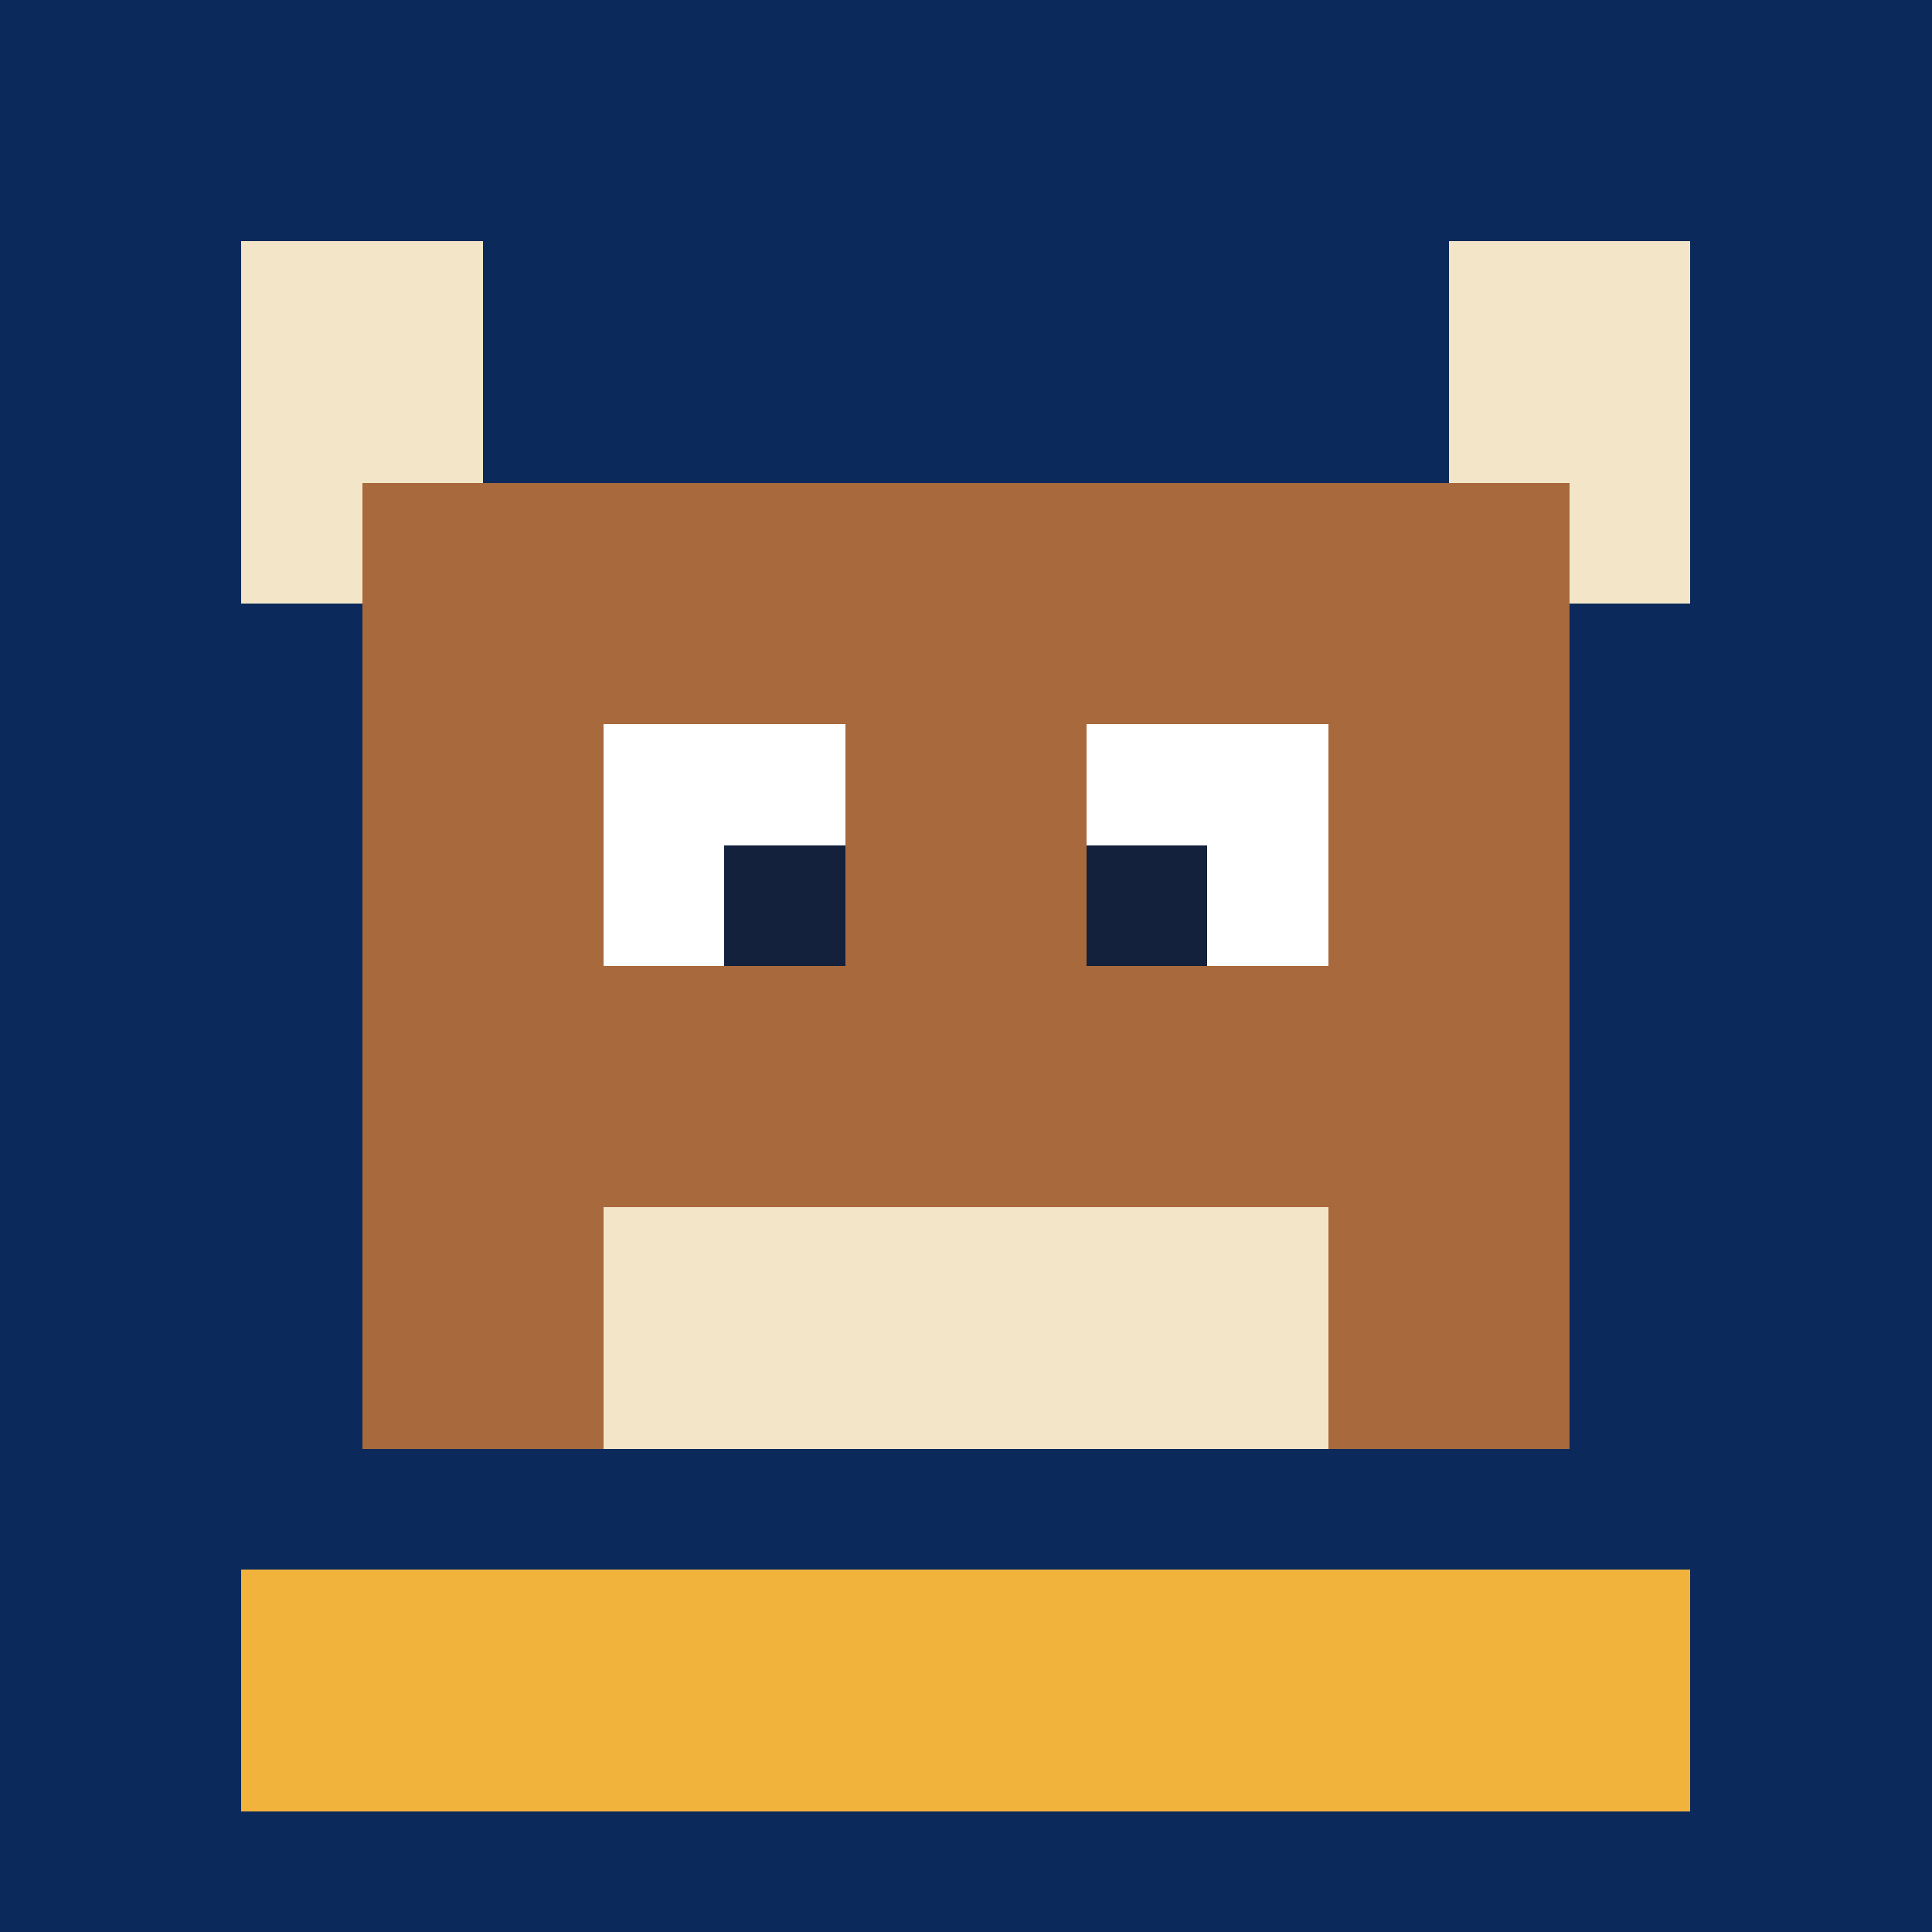
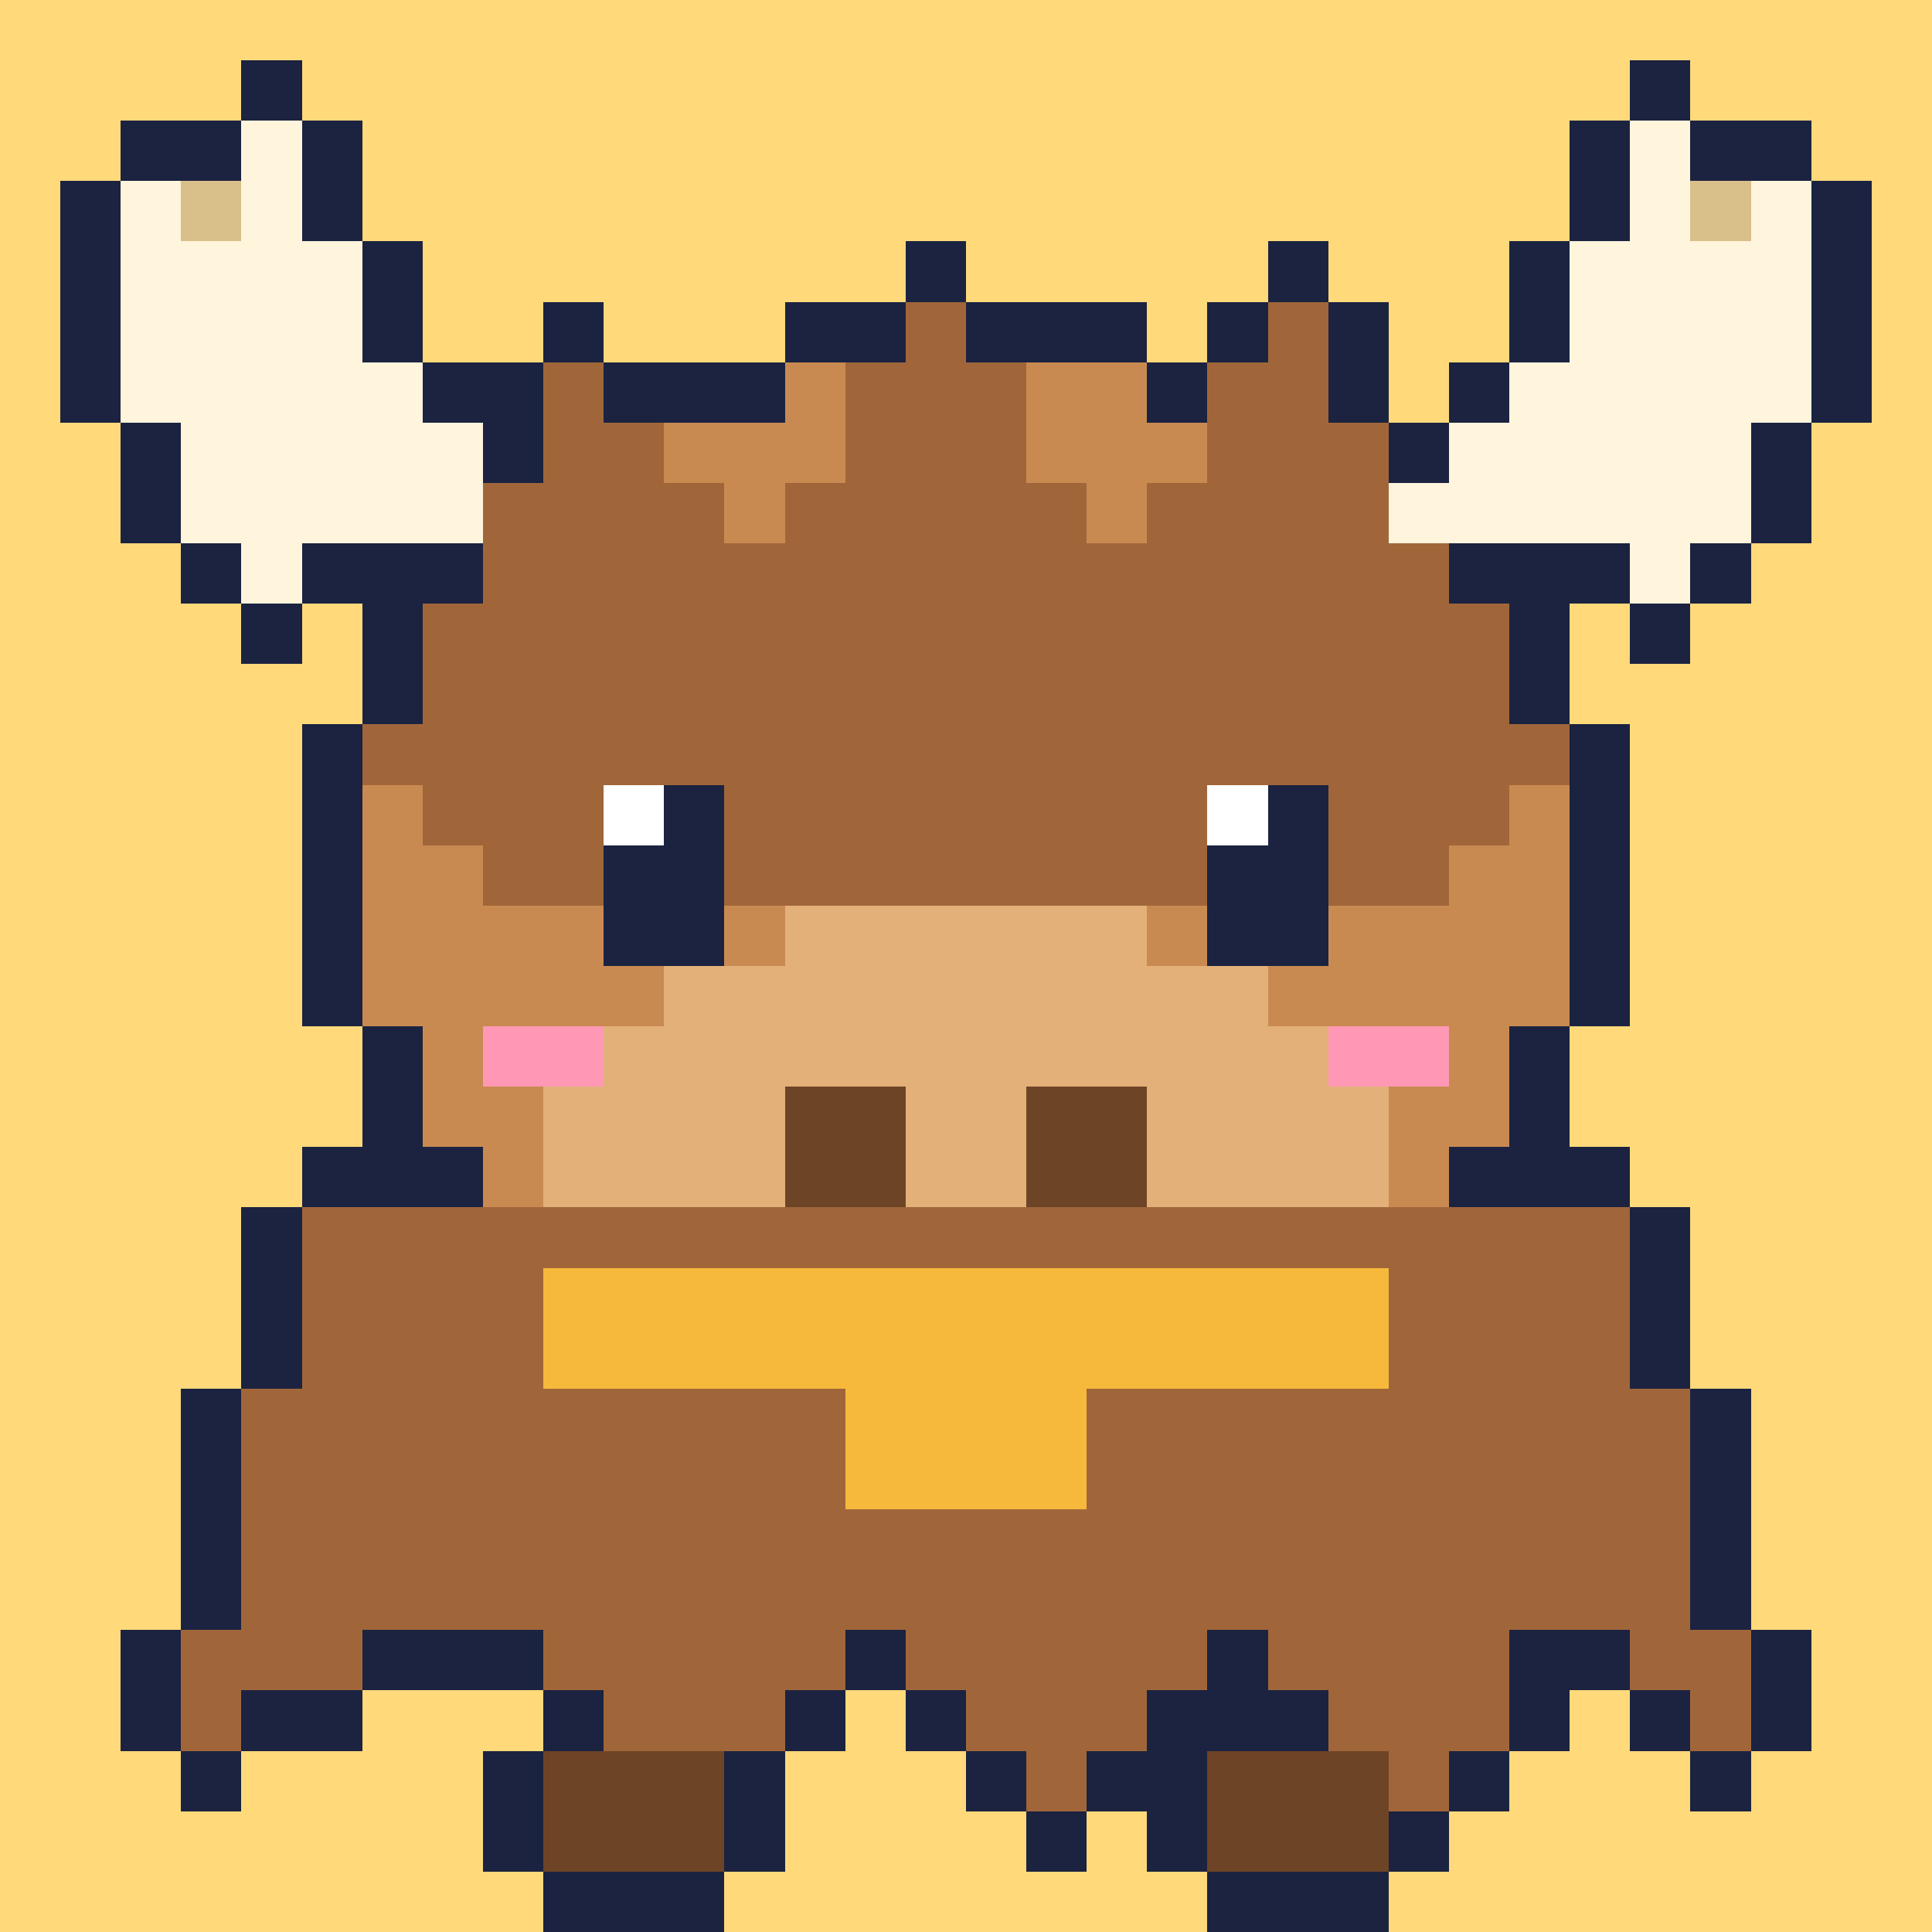
- <svg xmlns="http://www.w3.org/2000/svg" viewBox="0 0 16 16" shape-rendering="crispEdges">
-   <rect width="16" height="16" fill="#0b2a5b" />
-   <rect x="2" y="2" width="2" height="3" fill="#f3e6c8" />
-   <rect x="12" y="2" width="2" height="3" fill="#f3e6c8" />
-   <rect x="3" y="4" width="10" height="8" fill="#a8693c" />
-   <rect x="5" y="6" width="2" height="2" fill="#fff" />
-   <rect x="9" y="6" width="2" height="2" fill="#fff" />
-   <rect x="6" y="7" width="1" height="1" fill="#14213d" />
-   <rect x="9" y="7" width="1" height="1" fill="#14213d" />
-   <rect x="5" y="10" width="6" height="2" fill="#f3e6c8" />
-   <rect x="2" y="13" width="12" height="2" fill="#f2b33d" />
+ <svg xmlns="http://www.w3.org/2000/svg" viewBox="0 0 32 32" shape-rendering="crispEdges">
+   <rect width="32" height="32" fill="#ffd97a" />
+   <rect x="4" y="1" width="1" height="1" fill="#1b2340" />
+   <rect x="27" y="1" width="1" height="1" fill="#1b2340" />
+   <rect x="2" y="2" width="1" height="1" fill="#1b2340" />
+   <rect x="3" y="2" width="1" height="1" fill="#1b2340" />
+   <rect x="4" y="2" width="1" height="1" fill="#fff4dc" />
+   <rect x="5" y="2" width="1" height="1" fill="#1b2340" />
+   <rect x="26" y="2" width="1" height="1" fill="#1b2340" />
+   <rect x="27" y="2" width="1" height="1" fill="#fff4dc" />
+   <rect x="28" y="2" width="1" height="1" fill="#1b2340" />
+   <rect x="29" y="2" width="1" height="1" fill="#1b2340" />
+   <rect x="1" y="3" width="1" height="1" fill="#1b2340" />
+   <rect x="2" y="3" width="1" height="1" fill="#fff4dc" />
+   <rect x="3" y="3" width="1" height="1" fill="#d9bf8a" />
+   <rect x="4" y="3" width="1" height="1" fill="#fff4dc" />
+   <rect x="5" y="3" width="1" height="1" fill="#1b2340" />
+   <rect x="26" y="3" width="1" height="1" fill="#1b2340" />
+   <rect x="27" y="3" width="1" height="1" fill="#fff4dc" />
+   <rect x="28" y="3" width="1" height="1" fill="#d9bf8a" />
+   <rect x="29" y="3" width="1" height="1" fill="#fff4dc" />
+   <rect x="30" y="3" width="1" height="1" fill="#1b2340" />
+   <rect x="1" y="4" width="1" height="1" fill="#1b2340" />
+   <rect x="2" y="4" width="1" height="1" fill="#fff4dc" />
+   <rect x="3" y="4" width="1" height="1" fill="#fff4dc" />
+   <rect x="4" y="4" width="1" height="1" fill="#fff4dc" />
+   <rect x="5" y="4" width="1" height="1" fill="#fff4dc" />
+   <rect x="6" y="4" width="1" height="1" fill="#1b2340" />
+   <rect x="15" y="4" width="1" height="1" fill="#1b2340" />
+   <rect x="21" y="4" width="1" height="1" fill="#1b2340" />
+   <rect x="25" y="4" width="1" height="1" fill="#1b2340" />
+   <rect x="26" y="4" width="1" height="1" fill="#fff4dc" />
+   <rect x="27" y="4" width="1" height="1" fill="#fff4dc" />
+   <rect x="28" y="4" width="1" height="1" fill="#fff4dc" />
+   <rect x="29" y="4" width="1" height="1" fill="#fff4dc" />
+   <rect x="30" y="4" width="1" height="1" fill="#1b2340" />
+   <rect x="1" y="5" width="1" height="1" fill="#1b2340" />
+   <rect x="2" y="5" width="1" height="1" fill="#fff4dc" />
+   <rect x="3" y="5" width="1" height="1" fill="#fff4dc" />
+   <rect x="4" y="5" width="1" height="1" fill="#fff4dc" />
+   <rect x="5" y="5" width="1" height="1" fill="#fff4dc" />
+   <rect x="6" y="5" width="1" height="1" fill="#1b2340" />
+   <rect x="9" y="5" width="1" height="1" fill="#1b2340" />
+   <rect x="13" y="5" width="1" height="1" fill="#1b2340" />
+   <rect x="14" y="5" width="1" height="1" fill="#1b2340" />
+   <rect x="15" y="5" width="1" height="1" fill="#a0663a" />
+   <rect x="16" y="5" width="1" height="1" fill="#1b2340" />
+   <rect x="17" y="5" width="1" height="1" fill="#1b2340" />
+   <rect x="18" y="5" width="1" height="1" fill="#1b2340" />
+   <rect x="20" y="5" width="1" height="1" fill="#1b2340" />
+   <rect x="21" y="5" width="1" height="1" fill="#a0663a" />
+   <rect x="22" y="5" width="1" height="1" fill="#1b2340" />
+   <rect x="25" y="5" width="1" height="1" fill="#1b2340" />
+   <rect x="26" y="5" width="1" height="1" fill="#fff4dc" />
+   <rect x="27" y="5" width="1" height="1" fill="#fff4dc" />
+   <rect x="28" y="5" width="1" height="1" fill="#fff4dc" />
+   <rect x="29" y="5" width="1" height="1" fill="#fff4dc" />
+   <rect x="30" y="5" width="1" height="1" fill="#1b2340" />
+   <rect x="1" y="6" width="1" height="1" fill="#1b2340" />
+   <rect x="2" y="6" width="1" height="1" fill="#fff4dc" />
+   <rect x="3" y="6" width="1" height="1" fill="#fff4dc" />
+   <rect x="4" y="6" width="1" height="1" fill="#fff4dc" />
+   <rect x="5" y="6" width="1" height="1" fill="#fff4dc" />
+   <rect x="6" y="6" width="1" height="1" fill="#fff4dc" />
+   <rect x="7" y="6" width="1" height="1" fill="#1b2340" />
+   <rect x="8" y="6" width="1" height="1" fill="#1b2340" />
+   <rect x="9" y="6" width="1" height="1" fill="#a0663a" />
+   <rect x="10" y="6" width="1" height="1" fill="#1b2340" />
+   <rect x="11" y="6" width="1" height="1" fill="#1b2340" />
+   <rect x="12" y="6" width="1" height="1" fill="#1b2340" />
+   <rect x="13" y="6" width="1" height="1" fill="#c98a52" />
+   <rect x="14" y="6" width="1" height="1" fill="#a0663a" />
+   <rect x="15" y="6" width="1" height="1" fill="#a0663a" />
+   <rect x="16" y="6" width="1" height="1" fill="#a0663a" />
+   <rect x="17" y="6" width="1" height="1" fill="#c98a52" />
+   <rect x="18" y="6" width="1" height="1" fill="#c98a52" />
+   <rect x="19" y="6" width="1" height="1" fill="#1b2340" />
+   <rect x="20" y="6" width="1" height="1" fill="#a0663a" />
+   <rect x="21" y="6" width="1" height="1" fill="#a0663a" />
+   <rect x="22" y="6" width="1" height="1" fill="#1b2340" />
+   <rect x="24" y="6" width="1" height="1" fill="#1b2340" />
+   <rect x="25" y="6" width="1" height="1" fill="#fff4dc" />
+   <rect x="26" y="6" width="1" height="1" fill="#fff4dc" />
+   <rect x="27" y="6" width="1" height="1" fill="#fff4dc" />
+   <rect x="28" y="6" width="1" height="1" fill="#fff4dc" />
+   <rect x="29" y="6" width="1" height="1" fill="#fff4dc" />
+   <rect x="30" y="6" width="1" height="1" fill="#1b2340" />
+   <rect x="2" y="7" width="1" height="1" fill="#1b2340" />
+   <rect x="3" y="7" width="1" height="1" fill="#fff4dc" />
+   <rect x="4" y="7" width="1" height="1" fill="#fff4dc" />
+   <rect x="5" y="7" width="1" height="1" fill="#fff4dc" />
+   <rect x="6" y="7" width="1" height="1" fill="#fff4dc" />
+   <rect x="7" y="7" width="1" height="1" fill="#fff4dc" />
+   <rect x="8" y="7" width="1" height="1" fill="#1b2340" />
+   <rect x="9" y="7" width="1" height="1" fill="#a0663a" />
+   <rect x="10" y="7" width="1" height="1" fill="#a0663a" />
+   <rect x="11" y="7" width="1" height="1" fill="#c98a52" />
+   <rect x="12" y="7" width="1" height="1" fill="#c98a52" />
+   <rect x="13" y="7" width="1" height="1" fill="#c98a52" />
+   <rect x="14" y="7" width="1" height="1" fill="#a0663a" />
+   <rect x="15" y="7" width="1" height="1" fill="#a0663a" />
+   <rect x="16" y="7" width="1" height="1" fill="#a0663a" />
+   <rect x="17" y="7" width="1" height="1" fill="#c98a52" />
+   <rect x="18" y="7" width="1" height="1" fill="#c98a52" />
+   <rect x="19" y="7" width="1" height="1" fill="#c98a52" />
+   <rect x="20" y="7" width="1" height="1" fill="#a0663a" />
+   <rect x="21" y="7" width="1" height="1" fill="#a0663a" />
+   <rect x="22" y="7" width="1" height="1" fill="#a0663a" />
+   <rect x="23" y="7" width="1" height="1" fill="#1b2340" />
+   <rect x="24" y="7" width="1" height="1" fill="#fff4dc" />
+   <rect x="25" y="7" width="1" height="1" fill="#fff4dc" />
+   <rect x="26" y="7" width="1" height="1" fill="#fff4dc" />
+   <rect x="27" y="7" width="1" height="1" fill="#fff4dc" />
+   <rect x="28" y="7" width="1" height="1" fill="#fff4dc" />
+   <rect x="29" y="7" width="1" height="1" fill="#1b2340" />
+   <rect x="2" y="8" width="1" height="1" fill="#1b2340" />
+   <rect x="3" y="8" width="1" height="1" fill="#fff4dc" />
+   <rect x="4" y="8" width="1" height="1" fill="#fff4dc" />
+   <rect x="5" y="8" width="1" height="1" fill="#fff4dc" />
+   <rect x="6" y="8" width="1" height="1" fill="#fff4dc" />
+   <rect x="7" y="8" width="1" height="1" fill="#fff4dc" />
+   <rect x="8" y="8" width="1" height="1" fill="#a0663a" />
+   <rect x="9" y="8" width="1" height="1" fill="#a0663a" />
+   <rect x="10" y="8" width="1" height="1" fill="#a0663a" />
+   <rect x="11" y="8" width="1" height="1" fill="#a0663a" />
+   <rect x="12" y="8" width="1" height="1" fill="#c98a52" />
+   <rect x="13" y="8" width="1" height="1" fill="#a0663a" />
+   <rect x="14" y="8" width="1" height="1" fill="#a0663a" />
+   <rect x="15" y="8" width="1" height="1" fill="#a0663a" />
+   <rect x="16" y="8" width="1" height="1" fill="#a0663a" />
+   <rect x="17" y="8" width="1" height="1" fill="#a0663a" />
+   <rect x="18" y="8" width="1" height="1" fill="#c98a52" />
+   <rect x="19" y="8" width="1" height="1" fill="#a0663a" />
+   <rect x="20" y="8" width="1" height="1" fill="#a0663a" />
+   <rect x="21" y="8" width="1" height="1" fill="#a0663a" />
+   <rect x="22" y="8" width="1" height="1" fill="#a0663a" />
+   <rect x="23" y="8" width="1" height="1" fill="#fff4dc" />
+   <rect x="24" y="8" width="1" height="1" fill="#fff4dc" />
+   <rect x="25" y="8" width="1" height="1" fill="#fff4dc" />
+   <rect x="26" y="8" width="1" height="1" fill="#fff4dc" />
+   <rect x="27" y="8" width="1" height="1" fill="#fff4dc" />
+   <rect x="28" y="8" width="1" height="1" fill="#fff4dc" />
+   <rect x="29" y="8" width="1" height="1" fill="#1b2340" />
+   <rect x="3" y="9" width="1" height="1" fill="#1b2340" />
+   <rect x="4" y="9" width="1" height="1" fill="#fff4dc" />
+   <rect x="5" y="9" width="1" height="1" fill="#1b2340" />
+   <rect x="6" y="9" width="1" height="1" fill="#1b2340" />
+   <rect x="7" y="9" width="1" height="1" fill="#1b2340" />
+   <rect x="8" y="9" width="1" height="1" fill="#a0663a" />
+   <rect x="9" y="9" width="1" height="1" fill="#a0663a" />
+   <rect x="10" y="9" width="1" height="1" fill="#a0663a" />
+   <rect x="11" y="9" width="1" height="1" fill="#a0663a" />
+   <rect x="12" y="9" width="1" height="1" fill="#a0663a" />
+   <rect x="13" y="9" width="1" height="1" fill="#a0663a" />
+   <rect x="14" y="9" width="1" height="1" fill="#a0663a" />
+   <rect x="15" y="9" width="1" height="1" fill="#a0663a" />
+   <rect x="16" y="9" width="1" height="1" fill="#a0663a" />
+   <rect x="17" y="9" width="1" height="1" fill="#a0663a" />
+   <rect x="18" y="9" width="1" height="1" fill="#a0663a" />
+   <rect x="19" y="9" width="1" height="1" fill="#a0663a" />
+   <rect x="20" y="9" width="1" height="1" fill="#a0663a" />
+   <rect x="21" y="9" width="1" height="1" fill="#a0663a" />
+   <rect x="22" y="9" width="1" height="1" fill="#a0663a" />
+   <rect x="23" y="9" width="1" height="1" fill="#a0663a" />
+   <rect x="24" y="9" width="1" height="1" fill="#1b2340" />
+   <rect x="25" y="9" width="1" height="1" fill="#1b2340" />
+   <rect x="26" y="9" width="1" height="1" fill="#1b2340" />
+   <rect x="27" y="9" width="1" height="1" fill="#fff4dc" />
+   <rect x="28" y="9" width="1" height="1" fill="#1b2340" />
+   <rect x="4" y="10" width="1" height="1" fill="#1b2340" />
+   <rect x="6" y="10" width="1" height="1" fill="#1b2340" />
+   <rect x="7" y="10" width="1" height="1" fill="#a0663a" />
+   <rect x="8" y="10" width="1" height="1" fill="#a0663a" />
+   <rect x="9" y="10" width="1" height="1" fill="#a0663a" />
+   <rect x="10" y="10" width="1" height="1" fill="#a0663a" />
+   <rect x="11" y="10" width="1" height="1" fill="#a0663a" />
+   <rect x="12" y="10" width="1" height="1" fill="#a0663a" />
+   <rect x="13" y="10" width="1" height="1" fill="#a0663a" />
+   <rect x="14" y="10" width="1" height="1" fill="#a0663a" />
+   <rect x="15" y="10" width="1" height="1" fill="#a0663a" />
+   <rect x="16" y="10" width="1" height="1" fill="#a0663a" />
+   <rect x="17" y="10" width="1" height="1" fill="#a0663a" />
+   <rect x="18" y="10" width="1" height="1" fill="#a0663a" />
+   <rect x="19" y="10" width="1" height="1" fill="#a0663a" />
+   <rect x="20" y="10" width="1" height="1" fill="#a0663a" />
+   <rect x="21" y="10" width="1" height="1" fill="#a0663a" />
+   <rect x="22" y="10" width="1" height="1" fill="#a0663a" />
+   <rect x="23" y="10" width="1" height="1" fill="#a0663a" />
+   <rect x="24" y="10" width="1" height="1" fill="#a0663a" />
+   <rect x="25" y="10" width="1" height="1" fill="#1b2340" />
+   <rect x="27" y="10" width="1" height="1" fill="#1b2340" />
+   <rect x="6" y="11" width="1" height="1" fill="#1b2340" />
+   <rect x="7" y="11" width="1" height="1" fill="#a0663a" />
+   <rect x="8" y="11" width="1" height="1" fill="#a0663a" />
+   <rect x="9" y="11" width="1" height="1" fill="#a0663a" />
+   <rect x="10" y="11" width="1" height="1" fill="#a0663a" />
+   <rect x="11" y="11" width="1" height="1" fill="#a0663a" />
+   <rect x="12" y="11" width="1" height="1" fill="#a0663a" />
+   <rect x="13" y="11" width="1" height="1" fill="#a0663a" />
+   <rect x="14" y="11" width="1" height="1" fill="#a0663a" />
+   <rect x="15" y="11" width="1" height="1" fill="#a0663a" />
+   <rect x="16" y="11" width="1" height="1" fill="#a0663a" />
+   <rect x="17" y="11" width="1" height="1" fill="#a0663a" />
+   <rect x="18" y="11" width="1" height="1" fill="#a0663a" />
+   <rect x="19" y="11" width="1" height="1" fill="#a0663a" />
+   <rect x="20" y="11" width="1" height="1" fill="#a0663a" />
+   <rect x="21" y="11" width="1" height="1" fill="#a0663a" />
+   <rect x="22" y="11" width="1" height="1" fill="#a0663a" />
+   <rect x="23" y="11" width="1" height="1" fill="#a0663a" />
+   <rect x="24" y="11" width="1" height="1" fill="#a0663a" />
+   <rect x="25" y="11" width="1" height="1" fill="#1b2340" />
+   <rect x="5" y="12" width="1" height="1" fill="#1b2340" />
+   <rect x="6" y="12" width="1" height="1" fill="#a0663a" />
+   <rect x="7" y="12" width="1" height="1" fill="#a0663a" />
+   <rect x="8" y="12" width="1" height="1" fill="#a0663a" />
+   <rect x="9" y="12" width="1" height="1" fill="#a0663a" />
+   <rect x="10" y="12" width="1" height="1" fill="#a0663a" />
+   <rect x="11" y="12" width="1" height="1" fill="#a0663a" />
+   <rect x="12" y="12" width="1" height="1" fill="#a0663a" />
+   <rect x="13" y="12" width="1" height="1" fill="#a0663a" />
+   <rect x="14" y="12" width="1" height="1" fill="#a0663a" />
+   <rect x="15" y="12" width="1" height="1" fill="#a0663a" />
+   <rect x="16" y="12" width="1" height="1" fill="#a0663a" />
+   <rect x="17" y="12" width="1" height="1" fill="#a0663a" />
+   <rect x="18" y="12" width="1" height="1" fill="#a0663a" />
+   <rect x="19" y="12" width="1" height="1" fill="#a0663a" />
+   <rect x="20" y="12" width="1" height="1" fill="#a0663a" />
+   <rect x="21" y="12" width="1" height="1" fill="#a0663a" />
+   <rect x="22" y="12" width="1" height="1" fill="#a0663a" />
+   <rect x="23" y="12" width="1" height="1" fill="#a0663a" />
+   <rect x="24" y="12" width="1" height="1" fill="#a0663a" />
+   <rect x="25" y="12" width="1" height="1" fill="#a0663a" />
+   <rect x="26" y="12" width="1" height="1" fill="#1b2340" />
+   <rect x="5" y="13" width="1" height="1" fill="#1b2340" />
+   <rect x="6" y="13" width="1" height="1" fill="#c98a52" />
+   <rect x="7" y="13" width="1" height="1" fill="#a0663a" />
+   <rect x="8" y="13" width="1" height="1" fill="#a0663a" />
+   <rect x="9" y="13" width="1" height="1" fill="#a0663a" />
+   <rect x="10" y="13" width="1" height="1" fill="#ffffff" />
+   <rect x="11" y="13" width="1" height="1" fill="#1b2340" />
+   <rect x="12" y="13" width="1" height="1" fill="#a0663a" />
+   <rect x="13" y="13" width="1" height="1" fill="#a0663a" />
+   <rect x="14" y="13" width="1" height="1" fill="#a0663a" />
+   <rect x="15" y="13" width="1" height="1" fill="#a0663a" />
+   <rect x="16" y="13" width="1" height="1" fill="#a0663a" />
+   <rect x="17" y="13" width="1" height="1" fill="#a0663a" />
+   <rect x="18" y="13" width="1" height="1" fill="#a0663a" />
+   <rect x="19" y="13" width="1" height="1" fill="#a0663a" />
+   <rect x="20" y="13" width="1" height="1" fill="#ffffff" />
+   <rect x="21" y="13" width="1" height="1" fill="#1b2340" />
+   <rect x="22" y="13" width="1" height="1" fill="#a0663a" />
+   <rect x="23" y="13" width="1" height="1" fill="#a0663a" />
+   <rect x="24" y="13" width="1" height="1" fill="#a0663a" />
+   <rect x="25" y="13" width="1" height="1" fill="#c98a52" />
+   <rect x="26" y="13" width="1" height="1" fill="#1b2340" />
+   <rect x="5" y="14" width="1" height="1" fill="#1b2340" />
+   <rect x="6" y="14" width="1" height="1" fill="#c98a52" />
+   <rect x="7" y="14" width="1" height="1" fill="#c98a52" />
+   <rect x="8" y="14" width="1" height="1" fill="#a0663a" />
+   <rect x="9" y="14" width="1" height="1" fill="#a0663a" />
+   <rect x="10" y="14" width="1" height="1" fill="#1b2340" />
+   <rect x="11" y="14" width="1" height="1" fill="#1b2340" />
+   <rect x="12" y="14" width="1" height="1" fill="#a0663a" />
+   <rect x="13" y="14" width="1" height="1" fill="#a0663a" />
+   <rect x="14" y="14" width="1" height="1" fill="#a0663a" />
+   <rect x="15" y="14" width="1" height="1" fill="#a0663a" />
+   <rect x="16" y="14" width="1" height="1" fill="#a0663a" />
+   <rect x="17" y="14" width="1" height="1" fill="#a0663a" />
+   <rect x="18" y="14" width="1" height="1" fill="#a0663a" />
+   <rect x="19" y="14" width="1" height="1" fill="#a0663a" />
+   <rect x="20" y="14" width="1" height="1" fill="#1b2340" />
+   <rect x="21" y="14" width="1" height="1" fill="#1b2340" />
+   <rect x="22" y="14" width="1" height="1" fill="#a0663a" />
+   <rect x="23" y="14" width="1" height="1" fill="#a0663a" />
+   <rect x="24" y="14" width="1" height="1" fill="#c98a52" />
+   <rect x="25" y="14" width="1" height="1" fill="#c98a52" />
+   <rect x="26" y="14" width="1" height="1" fill="#1b2340" />
+   <rect x="5" y="15" width="1" height="1" fill="#1b2340" />
+   <rect x="6" y="15" width="1" height="1" fill="#c98a52" />
+   <rect x="7" y="15" width="1" height="1" fill="#c98a52" />
+   <rect x="8" y="15" width="1" height="1" fill="#c98a52" />
+   <rect x="9" y="15" width="1" height="1" fill="#c98a52" />
+   <rect x="10" y="15" width="1" height="1" fill="#1b2340" />
+   <rect x="11" y="15" width="1" height="1" fill="#1b2340" />
+   <rect x="12" y="15" width="1" height="1" fill="#c98a52" />
+   <rect x="13" y="15" width="1" height="1" fill="#e3b07a" />
+   <rect x="14" y="15" width="1" height="1" fill="#e3b07a" />
+   <rect x="15" y="15" width="1" height="1" fill="#e3b07a" />
+   <rect x="16" y="15" width="1" height="1" fill="#e3b07a" />
+   <rect x="17" y="15" width="1" height="1" fill="#e3b07a" />
+   <rect x="18" y="15" width="1" height="1" fill="#e3b07a" />
+   <rect x="19" y="15" width="1" height="1" fill="#c98a52" />
+   <rect x="20" y="15" width="1" height="1" fill="#1b2340" />
+   <rect x="21" y="15" width="1" height="1" fill="#1b2340" />
+   <rect x="22" y="15" width="1" height="1" fill="#c98a52" />
+   <rect x="23" y="15" width="1" height="1" fill="#c98a52" />
+   <rect x="24" y="15" width="1" height="1" fill="#c98a52" />
+   <rect x="25" y="15" width="1" height="1" fill="#c98a52" />
+   <rect x="26" y="15" width="1" height="1" fill="#1b2340" />
+   <rect x="5" y="16" width="1" height="1" fill="#1b2340" />
+   <rect x="6" y="16" width="1" height="1" fill="#c98a52" />
+   <rect x="7" y="16" width="1" height="1" fill="#c98a52" />
+   <rect x="8" y="16" width="1" height="1" fill="#c98a52" />
+   <rect x="9" y="16" width="1" height="1" fill="#c98a52" />
+   <rect x="10" y="16" width="1" height="1" fill="#c98a52" />
+   <rect x="11" y="16" width="1" height="1" fill="#e3b07a" />
+   <rect x="12" y="16" width="1" height="1" fill="#e3b07a" />
+   <rect x="13" y="16" width="1" height="1" fill="#e3b07a" />
+   <rect x="14" y="16" width="1" height="1" fill="#e3b07a" />
+   <rect x="15" y="16" width="1" height="1" fill="#e3b07a" />
+   <rect x="16" y="16" width="1" height="1" fill="#e3b07a" />
+   <rect x="17" y="16" width="1" height="1" fill="#e3b07a" />
+   <rect x="18" y="16" width="1" height="1" fill="#e3b07a" />
+   <rect x="19" y="16" width="1" height="1" fill="#e3b07a" />
+   <rect x="20" y="16" width="1" height="1" fill="#e3b07a" />
+   <rect x="21" y="16" width="1" height="1" fill="#c98a52" />
+   <rect x="22" y="16" width="1" height="1" fill="#c98a52" />
+   <rect x="23" y="16" width="1" height="1" fill="#c98a52" />
+   <rect x="24" y="16" width="1" height="1" fill="#c98a52" />
+   <rect x="25" y="16" width="1" height="1" fill="#c98a52" />
+   <rect x="26" y="16" width="1" height="1" fill="#1b2340" />
+   <rect x="6" y="17" width="1" height="1" fill="#1b2340" />
+   <rect x="7" y="17" width="1" height="1" fill="#c98a52" />
+   <rect x="8" y="17" width="1" height="1" fill="#ff98b4" />
+   <rect x="9" y="17" width="1" height="1" fill="#ff98b4" />
+   <rect x="10" y="17" width="1" height="1" fill="#e3b07a" />
+   <rect x="11" y="17" width="1" height="1" fill="#e3b07a" />
+   <rect x="12" y="17" width="1" height="1" fill="#e3b07a" />
+   <rect x="13" y="17" width="1" height="1" fill="#e3b07a" />
+   <rect x="14" y="17" width="1" height="1" fill="#e3b07a" />
+   <rect x="15" y="17" width="1" height="1" fill="#e3b07a" />
+   <rect x="16" y="17" width="1" height="1" fill="#e3b07a" />
+   <rect x="17" y="17" width="1" height="1" fill="#e3b07a" />
+   <rect x="18" y="17" width="1" height="1" fill="#e3b07a" />
+   <rect x="19" y="17" width="1" height="1" fill="#e3b07a" />
+   <rect x="20" y="17" width="1" height="1" fill="#e3b07a" />
+   <rect x="21" y="17" width="1" height="1" fill="#e3b07a" />
+   <rect x="22" y="17" width="1" height="1" fill="#ff98b4" />
+   <rect x="23" y="17" width="1" height="1" fill="#ff98b4" />
+   <rect x="24" y="17" width="1" height="1" fill="#c98a52" />
+   <rect x="25" y="17" width="1" height="1" fill="#1b2340" />
+   <rect x="6" y="18" width="1" height="1" fill="#1b2340" />
+   <rect x="7" y="18" width="1" height="1" fill="#c98a52" />
+   <rect x="8" y="18" width="1" height="1" fill="#c98a52" />
+   <rect x="9" y="18" width="1" height="1" fill="#e3b07a" />
+   <rect x="10" y="18" width="1" height="1" fill="#e3b07a" />
+   <rect x="11" y="18" width="1" height="1" fill="#e3b07a" />
+   <rect x="12" y="18" width="1" height="1" fill="#e3b07a" />
+   <rect x="13" y="18" width="1" height="1" fill="#6e4426" />
+   <rect x="14" y="18" width="1" height="1" fill="#6e4426" />
+   <rect x="15" y="18" width="1" height="1" fill="#e3b07a" />
+   <rect x="16" y="18" width="1" height="1" fill="#e3b07a" />
+   <rect x="17" y="18" width="1" height="1" fill="#6e4426" />
+   <rect x="18" y="18" width="1" height="1" fill="#6e4426" />
+   <rect x="19" y="18" width="1" height="1" fill="#e3b07a" />
+   <rect x="20" y="18" width="1" height="1" fill="#e3b07a" />
+   <rect x="21" y="18" width="1" height="1" fill="#e3b07a" />
+   <rect x="22" y="18" width="1" height="1" fill="#e3b07a" />
+   <rect x="23" y="18" width="1" height="1" fill="#c98a52" />
+   <rect x="24" y="18" width="1" height="1" fill="#c98a52" />
+   <rect x="25" y="18" width="1" height="1" fill="#1b2340" />
+   <rect x="5" y="19" width="1" height="1" fill="#1b2340" />
+   <rect x="6" y="19" width="1" height="1" fill="#1b2340" />
+   <rect x="7" y="19" width="1" height="1" fill="#1b2340" />
+   <rect x="8" y="19" width="1" height="1" fill="#c98a52" />
+   <rect x="9" y="19" width="1" height="1" fill="#e3b07a" />
+   <rect x="10" y="19" width="1" height="1" fill="#e3b07a" />
+   <rect x="11" y="19" width="1" height="1" fill="#e3b07a" />
+   <rect x="12" y="19" width="1" height="1" fill="#e3b07a" />
+   <rect x="13" y="19" width="1" height="1" fill="#6e4426" />
+   <rect x="14" y="19" width="1" height="1" fill="#6e4426" />
+   <rect x="15" y="19" width="1" height="1" fill="#e3b07a" />
+   <rect x="16" y="19" width="1" height="1" fill="#e3b07a" />
+   <rect x="17" y="19" width="1" height="1" fill="#6e4426" />
+   <rect x="18" y="19" width="1" height="1" fill="#6e4426" />
+   <rect x="19" y="19" width="1" height="1" fill="#e3b07a" />
+   <rect x="20" y="19" width="1" height="1" fill="#e3b07a" />
+   <rect x="21" y="19" width="1" height="1" fill="#e3b07a" />
+   <rect x="22" y="19" width="1" height="1" fill="#e3b07a" />
+   <rect x="23" y="19" width="1" height="1" fill="#c98a52" />
+   <rect x="24" y="19" width="1" height="1" fill="#1b2340" />
+   <rect x="25" y="19" width="1" height="1" fill="#1b2340" />
+   <rect x="26" y="19" width="1" height="1" fill="#1b2340" />
+   <rect x="4" y="20" width="1" height="1" fill="#1b2340" />
+   <rect x="5" y="20" width="1" height="1" fill="#a0663a" />
+   <rect x="6" y="20" width="1" height="1" fill="#a0663a" />
+   <rect x="7" y="20" width="1" height="1" fill="#a0663a" />
+   <rect x="8" y="20" width="1" height="1" fill="#a0663a" />
+   <rect x="9" y="20" width="1" height="1" fill="#a0663a" />
+   <rect x="10" y="20" width="1" height="1" fill="#a0663a" />
+   <rect x="11" y="20" width="1" height="1" fill="#a0663a" />
+   <rect x="12" y="20" width="1" height="1" fill="#a0663a" />
+   <rect x="13" y="20" width="1" height="1" fill="#a0663a" />
+   <rect x="14" y="20" width="1" height="1" fill="#a0663a" />
+   <rect x="15" y="20" width="1" height="1" fill="#a0663a" />
+   <rect x="16" y="20" width="1" height="1" fill="#a0663a" />
+   <rect x="17" y="20" width="1" height="1" fill="#a0663a" />
+   <rect x="18" y="20" width="1" height="1" fill="#a0663a" />
+   <rect x="19" y="20" width="1" height="1" fill="#a0663a" />
+   <rect x="20" y="20" width="1" height="1" fill="#a0663a" />
+   <rect x="21" y="20" width="1" height="1" fill="#a0663a" />
+   <rect x="22" y="20" width="1" height="1" fill="#a0663a" />
+   <rect x="23" y="20" width="1" height="1" fill="#a0663a" />
+   <rect x="24" y="20" width="1" height="1" fill="#a0663a" />
+   <rect x="25" y="20" width="1" height="1" fill="#a0663a" />
+   <rect x="26" y="20" width="1" height="1" fill="#a0663a" />
+   <rect x="27" y="20" width="1" height="1" fill="#1b2340" />
+   <rect x="4" y="21" width="1" height="1" fill="#1b2340" />
+   <rect x="5" y="21" width="1" height="1" fill="#a0663a" />
+   <rect x="6" y="21" width="1" height="1" fill="#a0663a" />
+   <rect x="7" y="21" width="1" height="1" fill="#a0663a" />
+   <rect x="8" y="21" width="1" height="1" fill="#a0663a" />
+   <rect x="9" y="21" width="1" height="1" fill="#f6b93b" />
+   <rect x="10" y="21" width="1" height="1" fill="#f6b93b" />
+   <rect x="11" y="21" width="1" height="1" fill="#f6b93b" />
+   <rect x="12" y="21" width="1" height="1" fill="#f6b93b" />
+   <rect x="13" y="21" width="1" height="1" fill="#f6b93b" />
+   <rect x="14" y="21" width="1" height="1" fill="#f6b93b" />
+   <rect x="15" y="21" width="1" height="1" fill="#f6b93b" />
+   <rect x="16" y="21" width="1" height="1" fill="#f6b93b" />
+   <rect x="17" y="21" width="1" height="1" fill="#f6b93b" />
+   <rect x="18" y="21" width="1" height="1" fill="#f6b93b" />
+   <rect x="19" y="21" width="1" height="1" fill="#f6b93b" />
+   <rect x="20" y="21" width="1" height="1" fill="#f6b93b" />
+   <rect x="21" y="21" width="1" height="1" fill="#f6b93b" />
+   <rect x="22" y="21" width="1" height="1" fill="#f6b93b" />
+   <rect x="23" y="21" width="1" height="1" fill="#a0663a" />
+   <rect x="24" y="21" width="1" height="1" fill="#a0663a" />
+   <rect x="25" y="21" width="1" height="1" fill="#a0663a" />
+   <rect x="26" y="21" width="1" height="1" fill="#a0663a" />
+   <rect x="27" y="21" width="1" height="1" fill="#1b2340" />
+   <rect x="4" y="22" width="1" height="1" fill="#1b2340" />
+   <rect x="5" y="22" width="1" height="1" fill="#a0663a" />
+   <rect x="6" y="22" width="1" height="1" fill="#a0663a" />
+   <rect x="7" y="22" width="1" height="1" fill="#a0663a" />
+   <rect x="8" y="22" width="1" height="1" fill="#a0663a" />
+   <rect x="9" y="22" width="1" height="1" fill="#f6b93b" />
+   <rect x="10" y="22" width="1" height="1" fill="#f6b93b" />
+   <rect x="11" y="22" width="1" height="1" fill="#f6b93b" />
+   <rect x="12" y="22" width="1" height="1" fill="#f6b93b" />
+   <rect x="13" y="22" width="1" height="1" fill="#f6b93b" />
+   <rect x="14" y="22" width="1" height="1" fill="#f6b93b" />
+   <rect x="15" y="22" width="1" height="1" fill="#f6b93b" />
+   <rect x="16" y="22" width="1" height="1" fill="#f6b93b" />
+   <rect x="17" y="22" width="1" height="1" fill="#f6b93b" />
+   <rect x="18" y="22" width="1" height="1" fill="#f6b93b" />
+   <rect x="19" y="22" width="1" height="1" fill="#f6b93b" />
+   <rect x="20" y="22" width="1" height="1" fill="#f6b93b" />
+   <rect x="21" y="22" width="1" height="1" fill="#f6b93b" />
+   <rect x="22" y="22" width="1" height="1" fill="#f6b93b" />
+   <rect x="23" y="22" width="1" height="1" fill="#a0663a" />
+   <rect x="24" y="22" width="1" height="1" fill="#a0663a" />
+   <rect x="25" y="22" width="1" height="1" fill="#a0663a" />
+   <rect x="26" y="22" width="1" height="1" fill="#a0663a" />
+   <rect x="27" y="22" width="1" height="1" fill="#1b2340" />
+   <rect x="3" y="23" width="1" height="1" fill="#1b2340" />
+   <rect x="4" y="23" width="1" height="1" fill="#a0663a" />
+   <rect x="5" y="23" width="1" height="1" fill="#a0663a" />
+   <rect x="6" y="23" width="1" height="1" fill="#a0663a" />
+   <rect x="7" y="23" width="1" height="1" fill="#a0663a" />
+   <rect x="8" y="23" width="1" height="1" fill="#a0663a" />
+   <rect x="9" y="23" width="1" height="1" fill="#a0663a" />
+   <rect x="10" y="23" width="1" height="1" fill="#a0663a" />
+   <rect x="11" y="23" width="1" height="1" fill="#a0663a" />
+   <rect x="12" y="23" width="1" height="1" fill="#a0663a" />
+   <rect x="13" y="23" width="1" height="1" fill="#a0663a" />
+   <rect x="14" y="23" width="1" height="1" fill="#f6b93b" />
+   <rect x="15" y="23" width="1" height="1" fill="#f6b93b" />
+   <rect x="16" y="23" width="1" height="1" fill="#f6b93b" />
+   <rect x="17" y="23" width="1" height="1" fill="#f6b93b" />
+   <rect x="18" y="23" width="1" height="1" fill="#a0663a" />
+   <rect x="19" y="23" width="1" height="1" fill="#a0663a" />
+   <rect x="20" y="23" width="1" height="1" fill="#a0663a" />
+   <rect x="21" y="23" width="1" height="1" fill="#a0663a" />
+   <rect x="22" y="23" width="1" height="1" fill="#a0663a" />
+   <rect x="23" y="23" width="1" height="1" fill="#a0663a" />
+   <rect x="24" y="23" width="1" height="1" fill="#a0663a" />
+   <rect x="25" y="23" width="1" height="1" fill="#a0663a" />
+   <rect x="26" y="23" width="1" height="1" fill="#a0663a" />
+   <rect x="27" y="23" width="1" height="1" fill="#a0663a" />
+   <rect x="28" y="23" width="1" height="1" fill="#1b2340" />
+   <rect x="3" y="24" width="1" height="1" fill="#1b2340" />
+   <rect x="4" y="24" width="1" height="1" fill="#a0663a" />
+   <rect x="5" y="24" width="1" height="1" fill="#a0663a" />
+   <rect x="6" y="24" width="1" height="1" fill="#a0663a" />
+   <rect x="7" y="24" width="1" height="1" fill="#a0663a" />
+   <rect x="8" y="24" width="1" height="1" fill="#a0663a" />
+   <rect x="9" y="24" width="1" height="1" fill="#a0663a" />
+   <rect x="10" y="24" width="1" height="1" fill="#a0663a" />
+   <rect x="11" y="24" width="1" height="1" fill="#a0663a" />
+   <rect x="12" y="24" width="1" height="1" fill="#a0663a" />
+   <rect x="13" y="24" width="1" height="1" fill="#a0663a" />
+   <rect x="14" y="24" width="1" height="1" fill="#f6b93b" />
+   <rect x="15" y="24" width="1" height="1" fill="#f6b93b" />
+   <rect x="16" y="24" width="1" height="1" fill="#f6b93b" />
+   <rect x="17" y="24" width="1" height="1" fill="#f6b93b" />
+   <rect x="18" y="24" width="1" height="1" fill="#a0663a" />
+   <rect x="19" y="24" width="1" height="1" fill="#a0663a" />
+   <rect x="20" y="24" width="1" height="1" fill="#a0663a" />
+   <rect x="21" y="24" width="1" height="1" fill="#a0663a" />
+   <rect x="22" y="24" width="1" height="1" fill="#a0663a" />
+   <rect x="23" y="24" width="1" height="1" fill="#a0663a" />
+   <rect x="24" y="24" width="1" height="1" fill="#a0663a" />
+   <rect x="25" y="24" width="1" height="1" fill="#a0663a" />
+   <rect x="26" y="24" width="1" height="1" fill="#a0663a" />
+   <rect x="27" y="24" width="1" height="1" fill="#a0663a" />
+   <rect x="28" y="24" width="1" height="1" fill="#1b2340" />
+   <rect x="3" y="25" width="1" height="1" fill="#1b2340" />
+   <rect x="4" y="25" width="1" height="1" fill="#a0663a" />
+   <rect x="5" y="25" width="1" height="1" fill="#a0663a" />
+   <rect x="6" y="25" width="1" height="1" fill="#a0663a" />
+   <rect x="7" y="25" width="1" height="1" fill="#a0663a" />
+   <rect x="8" y="25" width="1" height="1" fill="#a0663a" />
+   <rect x="9" y="25" width="1" height="1" fill="#a0663a" />
+   <rect x="10" y="25" width="1" height="1" fill="#a0663a" />
+   <rect x="11" y="25" width="1" height="1" fill="#a0663a" />
+   <rect x="12" y="25" width="1" height="1" fill="#a0663a" />
+   <rect x="13" y="25" width="1" height="1" fill="#a0663a" />
+   <rect x="14" y="25" width="1" height="1" fill="#a0663a" />
+   <rect x="15" y="25" width="1" height="1" fill="#a0663a" />
+   <rect x="16" y="25" width="1" height="1" fill="#a0663a" />
+   <rect x="17" y="25" width="1" height="1" fill="#a0663a" />
+   <rect x="18" y="25" width="1" height="1" fill="#a0663a" />
+   <rect x="19" y="25" width="1" height="1" fill="#a0663a" />
+   <rect x="20" y="25" width="1" height="1" fill="#a0663a" />
+   <rect x="21" y="25" width="1" height="1" fill="#a0663a" />
+   <rect x="22" y="25" width="1" height="1" fill="#a0663a" />
+   <rect x="23" y="25" width="1" height="1" fill="#a0663a" />
+   <rect x="24" y="25" width="1" height="1" fill="#a0663a" />
+   <rect x="25" y="25" width="1" height="1" fill="#a0663a" />
+   <rect x="26" y="25" width="1" height="1" fill="#a0663a" />
+   <rect x="27" y="25" width="1" height="1" fill="#a0663a" />
+   <rect x="28" y="25" width="1" height="1" fill="#1b2340" />
+   <rect x="3" y="26" width="1" height="1" fill="#1b2340" />
+   <rect x="4" y="26" width="1" height="1" fill="#a0663a" />
+   <rect x="5" y="26" width="1" height="1" fill="#a0663a" />
+   <rect x="6" y="26" width="1" height="1" fill="#a0663a" />
+   <rect x="7" y="26" width="1" height="1" fill="#a0663a" />
+   <rect x="8" y="26" width="1" height="1" fill="#a0663a" />
+   <rect x="9" y="26" width="1" height="1" fill="#a0663a" />
+   <rect x="10" y="26" width="1" height="1" fill="#a0663a" />
+   <rect x="11" y="26" width="1" height="1" fill="#a0663a" />
+   <rect x="12" y="26" width="1" height="1" fill="#a0663a" />
+   <rect x="13" y="26" width="1" height="1" fill="#a0663a" />
+   <rect x="14" y="26" width="1" height="1" fill="#a0663a" />
+   <rect x="15" y="26" width="1" height="1" fill="#a0663a" />
+   <rect x="16" y="26" width="1" height="1" fill="#a0663a" />
+   <rect x="17" y="26" width="1" height="1" fill="#a0663a" />
+   <rect x="18" y="26" width="1" height="1" fill="#a0663a" />
+   <rect x="19" y="26" width="1" height="1" fill="#a0663a" />
+   <rect x="20" y="26" width="1" height="1" fill="#a0663a" />
+   <rect x="21" y="26" width="1" height="1" fill="#a0663a" />
+   <rect x="22" y="26" width="1" height="1" fill="#a0663a" />
+   <rect x="23" y="26" width="1" height="1" fill="#a0663a" />
+   <rect x="24" y="26" width="1" height="1" fill="#a0663a" />
+   <rect x="25" y="26" width="1" height="1" fill="#a0663a" />
+   <rect x="26" y="26" width="1" height="1" fill="#a0663a" />
+   <rect x="27" y="26" width="1" height="1" fill="#a0663a" />
+   <rect x="28" y="26" width="1" height="1" fill="#1b2340" />
+   <rect x="2" y="27" width="1" height="1" fill="#1b2340" />
+   <rect x="3" y="27" width="1" height="1" fill="#a0663a" />
+   <rect x="4" y="27" width="1" height="1" fill="#a0663a" />
+   <rect x="5" y="27" width="1" height="1" fill="#a0663a" />
+   <rect x="6" y="27" width="1" height="1" fill="#1b2340" />
+   <rect x="7" y="27" width="1" height="1" fill="#1b2340" />
+   <rect x="8" y="27" width="1" height="1" fill="#1b2340" />
+   <rect x="9" y="27" width="1" height="1" fill="#a0663a" />
+   <rect x="10" y="27" width="1" height="1" fill="#a0663a" />
+   <rect x="11" y="27" width="1" height="1" fill="#a0663a" />
+   <rect x="12" y="27" width="1" height="1" fill="#a0663a" />
+   <rect x="13" y="27" width="1" height="1" fill="#a0663a" />
+   <rect x="14" y="27" width="1" height="1" fill="#1b2340" />
+   <rect x="15" y="27" width="1" height="1" fill="#a0663a" />
+   <rect x="16" y="27" width="1" height="1" fill="#a0663a" />
+   <rect x="17" y="27" width="1" height="1" fill="#a0663a" />
+   <rect x="18" y="27" width="1" height="1" fill="#a0663a" />
+   <rect x="19" y="27" width="1" height="1" fill="#a0663a" />
+   <rect x="20" y="27" width="1" height="1" fill="#1b2340" />
+   <rect x="21" y="27" width="1" height="1" fill="#a0663a" />
+   <rect x="22" y="27" width="1" height="1" fill="#a0663a" />
+   <rect x="23" y="27" width="1" height="1" fill="#a0663a" />
+   <rect x="24" y="27" width="1" height="1" fill="#a0663a" />
+   <rect x="25" y="27" width="1" height="1" fill="#1b2340" />
+   <rect x="26" y="27" width="1" height="1" fill="#1b2340" />
+   <rect x="27" y="27" width="1" height="1" fill="#a0663a" />
+   <rect x="28" y="27" width="1" height="1" fill="#a0663a" />
+   <rect x="29" y="27" width="1" height="1" fill="#1b2340" />
+   <rect x="2" y="28" width="1" height="1" fill="#1b2340" />
+   <rect x="3" y="28" width="1" height="1" fill="#a0663a" />
+   <rect x="4" y="28" width="1" height="1" fill="#1b2340" />
+   <rect x="5" y="28" width="1" height="1" fill="#1b2340" />
+   <rect x="9" y="28" width="1" height="1" fill="#1b2340" />
+   <rect x="10" y="28" width="1" height="1" fill="#a0663a" />
+   <rect x="11" y="28" width="1" height="1" fill="#a0663a" />
+   <rect x="12" y="28" width="1" height="1" fill="#a0663a" />
+   <rect x="13" y="28" width="1" height="1" fill="#1b2340" />
+   <rect x="15" y="28" width="1" height="1" fill="#1b2340" />
+   <rect x="16" y="28" width="1" height="1" fill="#a0663a" />
+   <rect x="17" y="28" width="1" height="1" fill="#a0663a" />
+   <rect x="18" y="28" width="1" height="1" fill="#a0663a" />
+   <rect x="19" y="28" width="1" height="1" fill="#1b2340" />
+   <rect x="20" y="28" width="1" height="1" fill="#1b2340" />
+   <rect x="21" y="28" width="1" height="1" fill="#1b2340" />
+   <rect x="22" y="28" width="1" height="1" fill="#a0663a" />
+   <rect x="23" y="28" width="1" height="1" fill="#a0663a" />
+   <rect x="24" y="28" width="1" height="1" fill="#a0663a" />
+   <rect x="25" y="28" width="1" height="1" fill="#1b2340" />
+   <rect x="27" y="28" width="1" height="1" fill="#1b2340" />
+   <rect x="28" y="28" width="1" height="1" fill="#a0663a" />
+   <rect x="29" y="28" width="1" height="1" fill="#1b2340" />
+   <rect x="3" y="29" width="1" height="1" fill="#1b2340" />
+   <rect x="8" y="29" width="1" height="1" fill="#1b2340" />
+   <rect x="9" y="29" width="1" height="1" fill="#6e4426" />
+   <rect x="10" y="29" width="1" height="1" fill="#6e4426" />
+   <rect x="11" y="29" width="1" height="1" fill="#6e4426" />
+   <rect x="12" y="29" width="1" height="1" fill="#1b2340" />
+   <rect x="16" y="29" width="1" height="1" fill="#1b2340" />
+   <rect x="17" y="29" width="1" height="1" fill="#a0663a" />
+   <rect x="18" y="29" width="1" height="1" fill="#1b2340" />
+   <rect x="19" y="29" width="1" height="1" fill="#1b2340" />
+   <rect x="20" y="29" width="1" height="1" fill="#6e4426" />
+   <rect x="21" y="29" width="1" height="1" fill="#6e4426" />
+   <rect x="22" y="29" width="1" height="1" fill="#6e4426" />
+   <rect x="23" y="29" width="1" height="1" fill="#a0663a" />
+   <rect x="24" y="29" width="1" height="1" fill="#1b2340" />
+   <rect x="28" y="29" width="1" height="1" fill="#1b2340" />
+   <rect x="8" y="30" width="1" height="1" fill="#1b2340" />
+   <rect x="9" y="30" width="1" height="1" fill="#6e4426" />
+   <rect x="10" y="30" width="1" height="1" fill="#6e4426" />
+   <rect x="11" y="30" width="1" height="1" fill="#6e4426" />
+   <rect x="12" y="30" width="1" height="1" fill="#1b2340" />
+   <rect x="17" y="30" width="1" height="1" fill="#1b2340" />
+   <rect x="19" y="30" width="1" height="1" fill="#1b2340" />
+   <rect x="20" y="30" width="1" height="1" fill="#6e4426" />
+   <rect x="21" y="30" width="1" height="1" fill="#6e4426" />
+   <rect x="22" y="30" width="1" height="1" fill="#6e4426" />
+   <rect x="23" y="30" width="1" height="1" fill="#1b2340" />
+   <rect x="9" y="31" width="1" height="1" fill="#1b2340" />
+   <rect x="10" y="31" width="1" height="1" fill="#1b2340" />
+   <rect x="11" y="31" width="1" height="1" fill="#1b2340" />
+   <rect x="20" y="31" width="1" height="1" fill="#1b2340" />
+   <rect x="21" y="31" width="1" height="1" fill="#1b2340" />
+   <rect x="22" y="31" width="1" height="1" fill="#1b2340" />
</svg>
